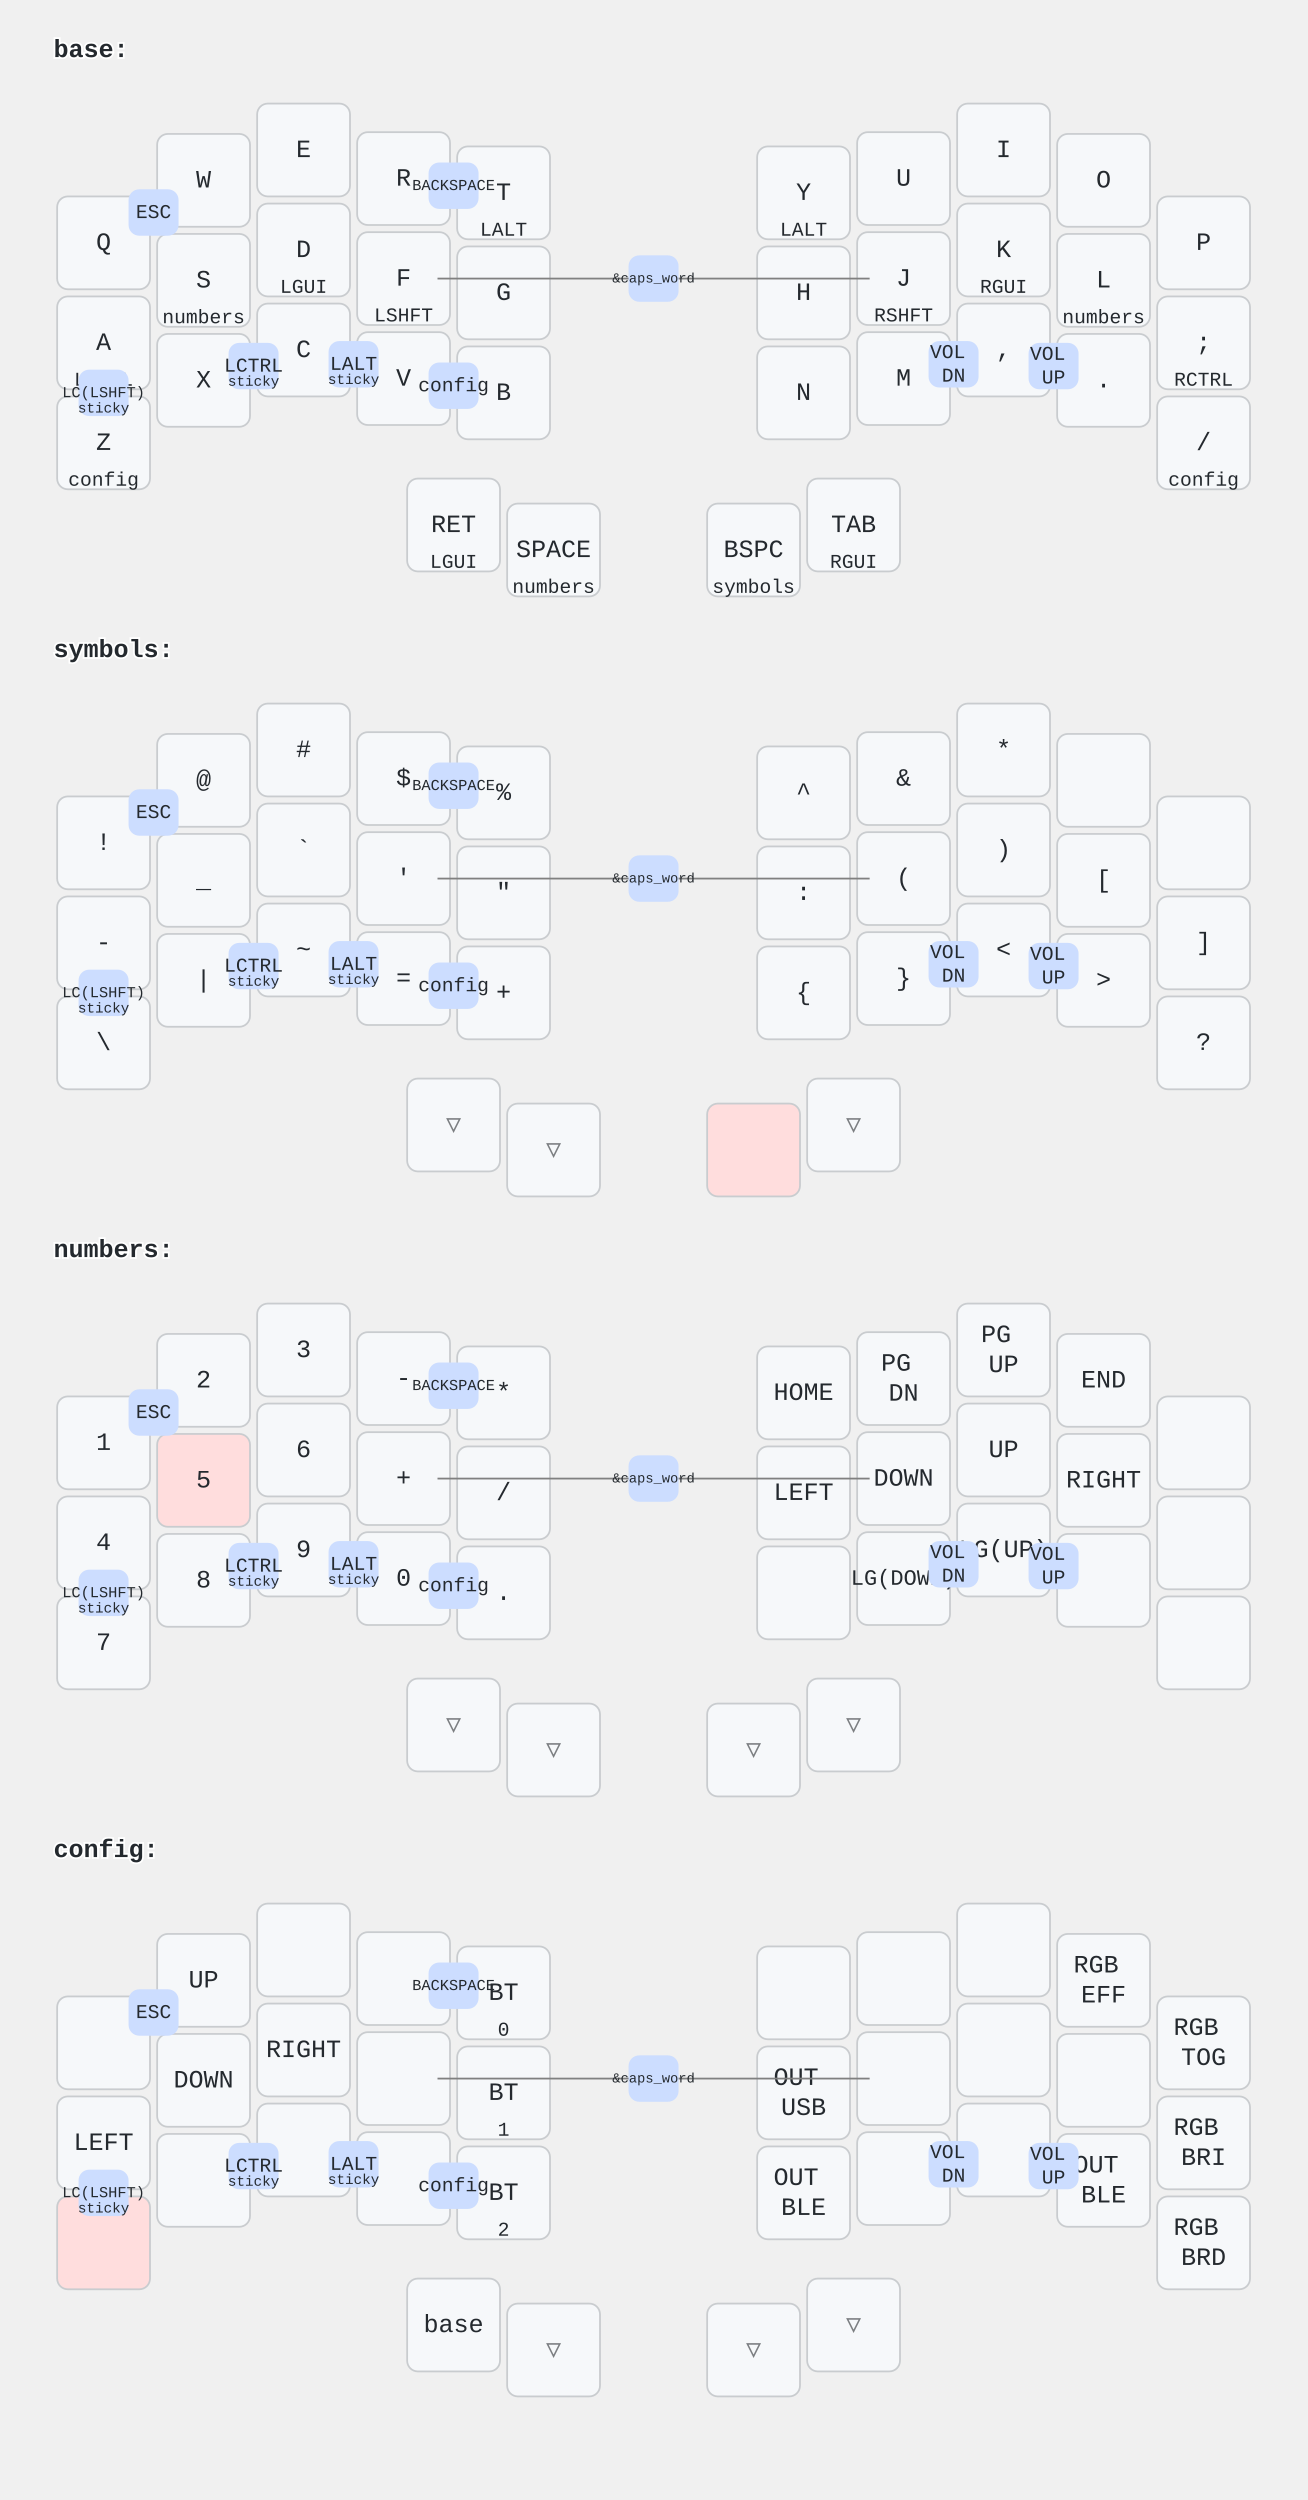
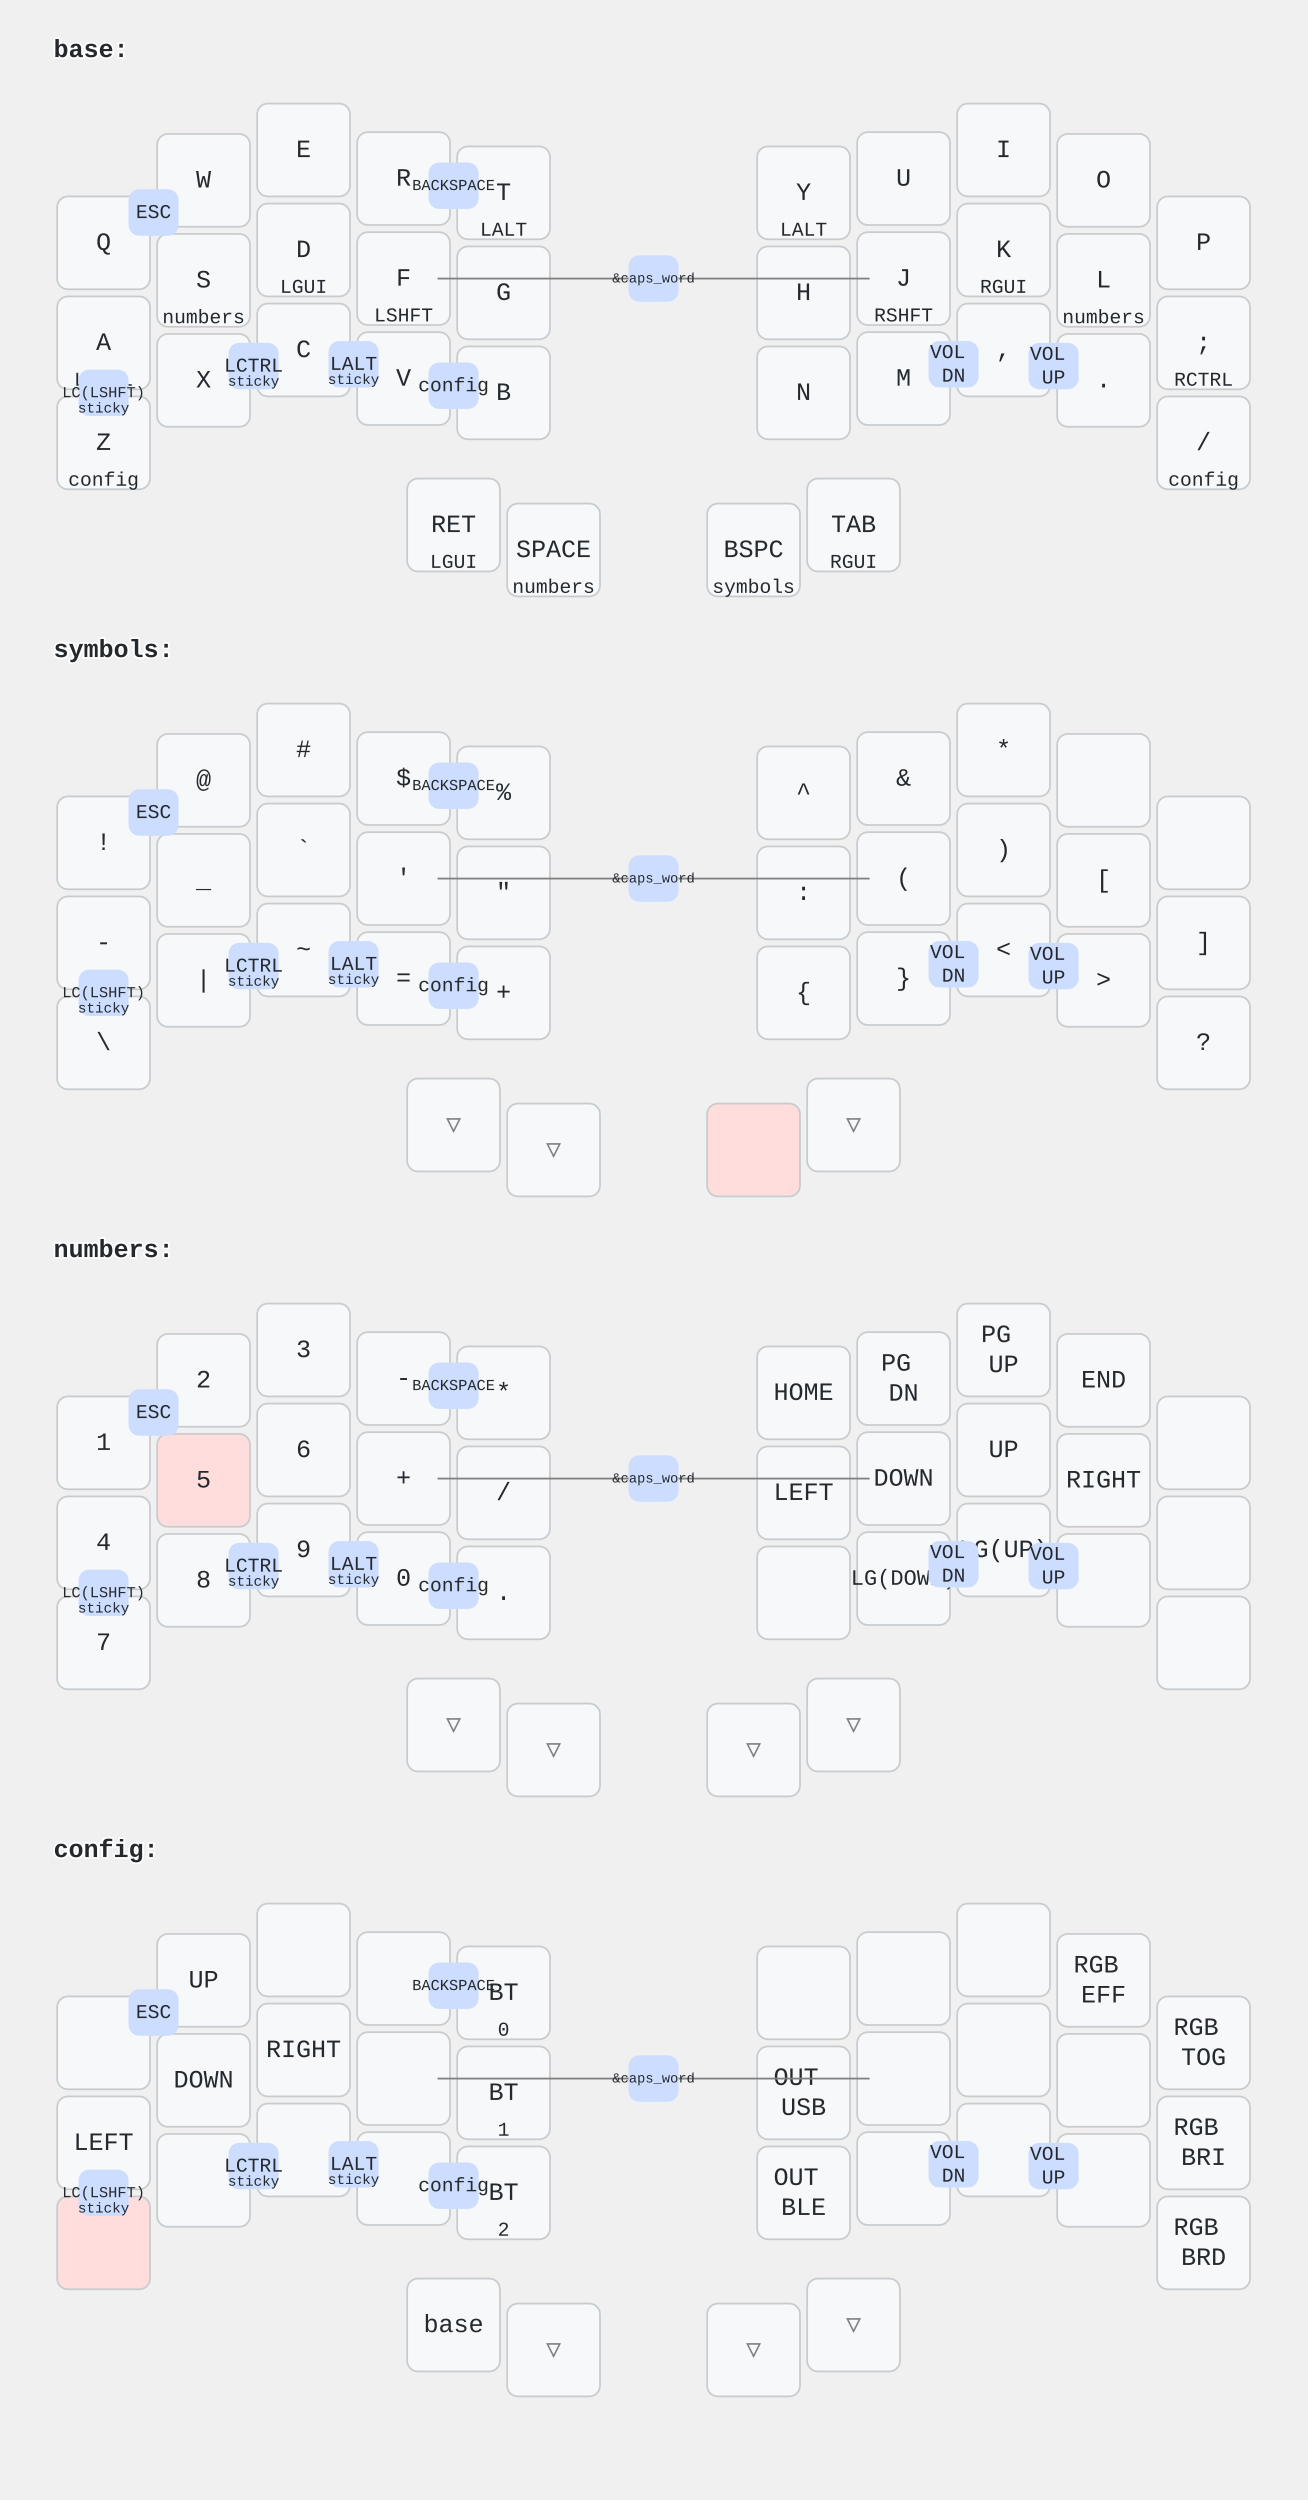
<svg xmlns="http://www.w3.org/2000/svg" width="732" height="1400" viewBox="0 0 732 1400" class="keymap">
  <style>/* inherit to force styles through use tags */
svg path {
    fill: inherit;
}

/* font and background color specifications */
svg.keymap {
    font-family: SFMono-Regular,Consolas,Liberation Mono,Menlo,monospace;
    font-size: 14px;
    font-kerning: normal;
    text-rendering: optimizeLegibility;
    fill: #24292e;
}

/* default key styling */
rect.key {
    fill: #f6f8fa;
    stroke: #c9cccf;
    stroke-width: 1;
}

/* default key side styling, only used is draw_key_sides is set */
rect.side {
    filter: brightness(90%);
}

/* color accent for combo boxes */
rect.combo, rect.combo-separate {
    fill: #cdf;
}

/* color accent for held keys */
rect.held, rect.combo.held {
    fill: #fdd;
}

/* color accent for ghost (optional) keys */
rect.ghost, rect.combo.ghost {
    stroke-dasharray: 4, 4;
    stroke-width: 2;
}

text {
    text-anchor: middle;
    dominant-baseline: middle;
}

/* styling for layer labels */
text.label {
    font-weight: bold;
    text-anchor: start;
    stroke: white;
    stroke-width: 2;
    paint-order: stroke;
}

/* styling for combo tap, and key hold/shifted label text */
text.combo, text.hold, text.shifted {
    font-size: 11px;
}

text.hold {
    text-anchor: middle;
    dominant-baseline: auto;
}

text.shifted {
    text-anchor: middle;
    dominant-baseline: hanging;
}

/* styling for hold/shifted label text in combo box */
text.combo.hold, text.combo.shifted {
    font-size: 8px;
}

/* lighter symbol for transparent keys */
text.trans {
    fill: #7b7e81;
}

/* styling for combo dendrons */
path.combo {
    stroke-width: 1;
    stroke: gray;
    fill: none;
}

/* Start Tabler Icons Cleanup */
/* cannot use height/width with glyphs */
.icon-tabler &gt; path {
    fill: inherit;
    stroke: inherit;
    stroke-width: 2;
}
/* hide tabler's default box */
.icon-tabler &gt; path[stroke="none"][fill="none"] {
    visibility: hidden;
}
/* End Tabler Icons Cleanup */
</style>
  <g transform="translate(30, 0)" class="layer-base">
    <text x="0" y="28" class="label">base:</text>
    <g transform="translate(0, 56)">
      <g transform="translate(28, 80)" class="key keypos-0">
        <rect rx="6" ry="6" x="-26" y="-26" width="52" height="52" class="key" />
        <text x="0" y="0" class="key tap">Q</text>
      </g>
      <g transform="translate(84, 45)" class="key keypos-1">
        <rect rx="6" ry="6" x="-26" y="-26" width="52" height="52" class="key" />
        <text x="0" y="0" class="key tap">W</text>
      </g>
      <g transform="translate(140, 28)" class="key keypos-2">
        <rect rx="6" ry="6" x="-26" y="-26" width="52" height="52" class="key" />
        <text x="0" y="0" class="key tap">E</text>
      </g>
      <g transform="translate(196, 44)" class="key keypos-3">
        <rect rx="6" ry="6" x="-26" y="-26" width="52" height="52" class="key" />
        <text x="0" y="0" class="key tap">R</text>
      </g>
      <g transform="translate(252, 52)" class="key keypos-4">
        <rect rx="6" ry="6" x="-26" y="-26" width="52" height="52" class="key" />
        <text x="0" y="0" class="key tap">T</text>
        <text x="0" y="24" class="key hold">LALT</text>
      </g>
      <g transform="translate(420, 52)" class="key keypos-5">
        <rect rx="6" ry="6" x="-26" y="-26" width="52" height="52" class="key" />
        <text x="0" y="0" class="key tap">Y</text>
        <text x="0" y="24" class="key hold">LALT</text>
      </g>
      <g transform="translate(476, 44)" class="key keypos-6">
        <rect rx="6" ry="6" x="-26" y="-26" width="52" height="52" class="key" />
        <text x="0" y="0" class="key tap">U</text>
      </g>
      <g transform="translate(532, 28)" class="key keypos-7">
        <rect rx="6" ry="6" x="-26" y="-26" width="52" height="52" class="key" />
        <text x="0" y="0" class="key tap">I</text>
      </g>
      <g transform="translate(588, 45)" class="key keypos-8">
        <rect rx="6" ry="6" x="-26" y="-26" width="52" height="52" class="key" />
        <text x="0" y="0" class="key tap">O</text>
      </g>
      <g transform="translate(644, 80)" class="key keypos-9">
        <rect rx="6" ry="6" x="-26" y="-26" width="52" height="52" class="key" />
        <text x="0" y="0" class="key tap">P</text>
      </g>
      <g transform="translate(28, 136)" class="key keypos-10">
        <rect rx="6" ry="6" x="-26" y="-26" width="52" height="52" class="key" />
        <text x="0" y="0" class="key tap">A</text>
        <text x="0" y="24" class="key hold">LCTRL</text>
      </g>
      <g transform="translate(84, 101)" class="key keypos-11">
        <rect rx="6" ry="6" x="-26" y="-26" width="52" height="52" class="key" />
        <text x="0" y="0" class="key tap">S</text>
        <text x="0" y="24" class="key hold">numbers</text>
      </g>
      <g transform="translate(140, 84)" class="key keypos-12">
        <rect rx="6" ry="6" x="-26" y="-26" width="52" height="52" class="key" />
        <text x="0" y="0" class="key tap">D</text>
        <text x="0" y="24" class="key hold">LGUI</text>
      </g>
      <g transform="translate(196, 100)" class="key keypos-13">
        <rect rx="6" ry="6" x="-26" y="-26" width="52" height="52" class="key" />
        <text x="0" y="0" class="key tap">F</text>
        <text x="0" y="24" class="key hold">LSHFT</text>
      </g>
      <g transform="translate(252, 108)" class="key keypos-14">
        <rect rx="6" ry="6" x="-26" y="-26" width="52" height="52" class="key" />
        <text x="0" y="0" class="key tap">G</text>
      </g>
      <g transform="translate(420, 108)" class="key keypos-15">
        <rect rx="6" ry="6" x="-26" y="-26" width="52" height="52" class="key" />
        <text x="0" y="0" class="key tap">H</text>
      </g>
      <g transform="translate(476, 100)" class="key keypos-16">
        <rect rx="6" ry="6" x="-26" y="-26" width="52" height="52" class="key" />
        <text x="0" y="0" class="key tap">J</text>
        <text x="0" y="24" class="key hold">RSHFT</text>
      </g>
      <g transform="translate(532, 84)" class="key keypos-17">
        <rect rx="6" ry="6" x="-26" y="-26" width="52" height="52" class="key" />
        <text x="0" y="0" class="key tap">K</text>
        <text x="0" y="24" class="key hold">RGUI</text>
      </g>
      <g transform="translate(588, 101)" class="key keypos-18">
        <rect rx="6" ry="6" x="-26" y="-26" width="52" height="52" class="key" />
        <text x="0" y="0" class="key tap">L</text>
        <text x="0" y="24" class="key hold">numbers</text>
      </g>
      <g transform="translate(644, 136)" class="key keypos-19">
        <rect rx="6" ry="6" x="-26" y="-26" width="52" height="52" class="key" />
        <text x="0" y="0" class="key tap">;</text>
        <text x="0" y="24" class="key hold">RCTRL</text>
      </g>
      <g transform="translate(28, 192)" class="key keypos-20">
        <rect rx="6" ry="6" x="-26" y="-26" width="52" height="52" class="key" />
        <text x="0" y="0" class="key tap">Z</text>
        <text x="0" y="24" class="key hold">config</text>
      </g>
      <g transform="translate(84, 157)" class="key keypos-21">
        <rect rx="6" ry="6" x="-26" y="-26" width="52" height="52" class="key" />
        <text x="0" y="0" class="key tap">X</text>
      </g>
      <g transform="translate(140, 140)" class="key keypos-22">
        <rect rx="6" ry="6" x="-26" y="-26" width="52" height="52" class="key" />
        <text x="0" y="0" class="key tap">C</text>
      </g>
      <g transform="translate(196, 156)" class="key keypos-23">
        <rect rx="6" ry="6" x="-26" y="-26" width="52" height="52" class="key" />
        <text x="0" y="0" class="key tap">V</text>
      </g>
      <g transform="translate(252, 164)" class="key keypos-24">
        <rect rx="6" ry="6" x="-26" y="-26" width="52" height="52" class="key" />
        <text x="0" y="0" class="key tap">B</text>
      </g>
      <g transform="translate(420, 164)" class="key keypos-25">
        <rect rx="6" ry="6" x="-26" y="-26" width="52" height="52" class="key" />
        <text x="0" y="0" class="key tap">N</text>
      </g>
      <g transform="translate(476, 156)" class="key keypos-26">
        <rect rx="6" ry="6" x="-26" y="-26" width="52" height="52" class="key" />
        <text x="0" y="0" class="key tap">M</text>
      </g>
      <g transform="translate(532, 140)" class="key keypos-27">
        <rect rx="6" ry="6" x="-26" y="-26" width="52" height="52" class="key" />
        <text x="0" y="0" class="key tap">,</text>
      </g>
      <g transform="translate(588, 157)" class="key keypos-28">
        <rect rx="6" ry="6" x="-26" y="-26" width="52" height="52" class="key" />
        <text x="0" y="0" class="key tap">.</text>
      </g>
      <g transform="translate(644, 192)" class="key keypos-29">
        <rect rx="6" ry="6" x="-26" y="-26" width="52" height="52" class="key" />
        <text x="0" y="0" class="key tap">/</text>
        <text x="0" y="24" class="key hold">config</text>
      </g>
      <g transform="translate(224, 238)" class="key keypos-30">
        <rect rx="6" ry="6" x="-26" y="-26" width="52" height="52" class="key" />
        <text x="0" y="0" class="key tap">RET</text>
        <text x="0" y="24" class="key hold">LGUI</text>
      </g>
      <g transform="translate(280, 252)" class="key keypos-31">
        <rect rx="6" ry="6" x="-26" y="-26" width="52" height="52" class="key" />
        <text x="0" y="0" class="key tap">SPACE</text>
        <text x="0" y="24" class="key hold">numbers</text>
      </g>
      <g transform="translate(392, 252)" class="key keypos-32">
        <rect rx="6" ry="6" x="-26" y="-26" width="52" height="52" class="key" />
        <text x="0" y="0" class="key tap">BSPC</text>
        <text x="0" y="24" class="key hold">symbols</text>
      </g>
      <g transform="translate(448, 238)" class="key keypos-33">
        <rect rx="6" ry="6" x="-26" y="-26" width="52" height="52" class="key" />
        <text x="0" y="0" class="key tap">TAB</text>
        <text x="0" y="24" class="key hold">RGUI</text>
      </g>
      <g class="combo combopos-0">
        <rect rx="6" ry="6" x="42" y="50" width="28" height="26" class="combo" />
        <text x="56" y="63" class="combo tap">ESC</text>
      </g>
      <g class="combo combopos-1">
        <rect rx="6" ry="6" x="210" y="35" width="28" height="26" class="combo" />
        <text x="224" y="48" class="combo tap">
          <tspan style="font-size: 78%">BACKSPACE</tspan>
        </text>
      </g>
      <g class="combo combopos-2">
        <rect rx="6" ry="6" x="490" y="135" width="28" height="26" class="combo" />
        <text x="504" y="148" class="combo tap">
          <tspan x="504" dy="-0.6em">VOL</tspan>
          <tspan x="504" dy="1.2em">DN</tspan>
        </text>
      </g>
      <g class="combo combopos-3">
        <rect rx="6" ry="6" x="546" y="136" width="28" height="26" class="combo" />
        <text x="560" y="149" class="combo tap">
          <tspan x="560" dy="-0.6em">VOL</tspan>
          <tspan x="560" dy="1.2em">UP</tspan>
        </text>
      </g>
      <g class="combo combopos-4">
        <path d="M336,100 l-121,0" class="combo" />
        <path d="M336,100 l121,0" class="combo" />
        <rect rx="6" ry="6" x="322" y="87" width="28" height="26" class="combo" />
        <text x="336" y="100" class="combo tap">
          <tspan style="font-size: 70%">&amp;caps_word</tspan>
        </text>
      </g>
      <g class="combo combopos-5">
        <rect rx="6" ry="6" x="98" y="136" width="28" height="26" class="combo" />
        <text x="112" y="149" class="combo tap">LCTRL</text>
        <text x="112" y="160" class="combo hold">sticky</text>
      </g>
      <g class="combo combopos-6">
        <rect rx="6" ry="6" x="154" y="135" width="28" height="26" class="combo" />
        <text x="168" y="148" class="combo tap">LALT</text>
        <text x="168" y="159" class="combo hold">sticky</text>
      </g>
      <g class="combo combopos-7">
        <rect rx="6" ry="6" x="14" y="151" width="28" height="26" class="combo" />
        <text x="28" y="164" class="combo tap">
          <tspan style="font-size: 78%">LC(LSHFT)</tspan>
        </text>
        <text x="28" y="175" class="combo hold">sticky</text>
      </g>
      <g class="combo combopos-8">
        <rect rx="6" ry="6" x="210" y="147" width="28" height="26" class="combo" />
        <text x="224" y="160" class="combo tap">config</text>
      </g>
    </g>
  </g>
  <g transform="translate(30, 336)" class="layer-symbols">
    <text x="0" y="28" class="label">symbols:</text>
    <g transform="translate(0, 56)">
      <g transform="translate(28, 80)" class="key keypos-0">
        <rect rx="6" ry="6" x="-26" y="-26" width="52" height="52" class="key" />
        <text x="0" y="0" class="key tap">!</text>
      </g>
      <g transform="translate(84, 45)" class="key keypos-1">
        <rect rx="6" ry="6" x="-26" y="-26" width="52" height="52" class="key" />
        <text x="0" y="0" class="key tap">@</text>
      </g>
      <g transform="translate(140, 28)" class="key keypos-2">
        <rect rx="6" ry="6" x="-26" y="-26" width="52" height="52" class="key" />
        <text x="0" y="0" class="key tap">#</text>
      </g>
      <g transform="translate(196, 44)" class="key keypos-3">
        <rect rx="6" ry="6" x="-26" y="-26" width="52" height="52" class="key" />
        <text x="0" y="0" class="key tap">$</text>
      </g>
      <g transform="translate(252, 52)" class="key keypos-4">
        <rect rx="6" ry="6" x="-26" y="-26" width="52" height="52" class="key" />
        <text x="0" y="0" class="key tap">%</text>
      </g>
      <g transform="translate(420, 52)" class="key keypos-5">
        <rect rx="6" ry="6" x="-26" y="-26" width="52" height="52" class="key" />
        <text x="0" y="0" class="key tap">^</text>
      </g>
      <g transform="translate(476, 44)" class="key keypos-6">
        <rect rx="6" ry="6" x="-26" y="-26" width="52" height="52" class="key" />
        <text x="0" y="0" class="key tap">&amp;</text>
      </g>
      <g transform="translate(532, 28)" class="key keypos-7">
        <rect rx="6" ry="6" x="-26" y="-26" width="52" height="52" class="key" />
        <text x="0" y="0" class="key tap">*</text>
      </g>
      <g transform="translate(588, 45)" class="key keypos-8">
        <rect rx="6" ry="6" x="-26" y="-26" width="52" height="52" class="key" />
      </g>
      <g transform="translate(644, 80)" class="key keypos-9">
        <rect rx="6" ry="6" x="-26" y="-26" width="52" height="52" class="key" />
      </g>
      <g transform="translate(28, 136)" class="key keypos-10">
        <rect rx="6" ry="6" x="-26" y="-26" width="52" height="52" class="key" />
        <text x="0" y="0" class="key tap">-</text>
      </g>
      <g transform="translate(84, 101)" class="key keypos-11">
        <rect rx="6" ry="6" x="-26" y="-26" width="52" height="52" class="key" />
        <text x="0" y="0" class="key tap">_</text>
      </g>
      <g transform="translate(140, 84)" class="key keypos-12">
        <rect rx="6" ry="6" x="-26" y="-26" width="52" height="52" class="key" />
        <text x="0" y="0" class="key tap">`</text>
      </g>
      <g transform="translate(196, 100)" class="key keypos-13">
        <rect rx="6" ry="6" x="-26" y="-26" width="52" height="52" class="key" />
        <text x="0" y="0" class="key tap">'</text>
      </g>
      <g transform="translate(252, 108)" class="key keypos-14">
        <rect rx="6" ry="6" x="-26" y="-26" width="52" height="52" class="key" />
        <text x="0" y="0" class="key tap">"</text>
      </g>
      <g transform="translate(420, 108)" class="key keypos-15">
        <rect rx="6" ry="6" x="-26" y="-26" width="52" height="52" class="key" />
        <text x="0" y="0" class="key tap">:</text>
      </g>
      <g transform="translate(476, 100)" class="key keypos-16">
        <rect rx="6" ry="6" x="-26" y="-26" width="52" height="52" class="key" />
        <text x="0" y="0" class="key tap">(</text>
      </g>
      <g transform="translate(532, 84)" class="key keypos-17">
        <rect rx="6" ry="6" x="-26" y="-26" width="52" height="52" class="key" />
        <text x="0" y="0" class="key tap">)</text>
      </g>
      <g transform="translate(588, 101)" class="key keypos-18">
        <rect rx="6" ry="6" x="-26" y="-26" width="52" height="52" class="key" />
        <text x="0" y="0" class="key tap">[</text>
      </g>
      <g transform="translate(644, 136)" class="key keypos-19">
        <rect rx="6" ry="6" x="-26" y="-26" width="52" height="52" class="key" />
        <text x="0" y="0" class="key tap">]</text>
      </g>
      <g transform="translate(28, 192)" class="key keypos-20">
        <rect rx="6" ry="6" x="-26" y="-26" width="52" height="52" class="key" />
        <text x="0" y="0" class="key tap">\</text>
      </g>
      <g transform="translate(84, 157)" class="key keypos-21">
        <rect rx="6" ry="6" x="-26" y="-26" width="52" height="52" class="key" />
        <text x="0" y="0" class="key tap">|</text>
      </g>
      <g transform="translate(140, 140)" class="key keypos-22">
        <rect rx="6" ry="6" x="-26" y="-26" width="52" height="52" class="key" />
        <text x="0" y="0" class="key tap">~</text>
      </g>
      <g transform="translate(196, 156)" class="key keypos-23">
        <rect rx="6" ry="6" x="-26" y="-26" width="52" height="52" class="key" />
        <text x="0" y="0" class="key tap">=</text>
      </g>
      <g transform="translate(252, 164)" class="key keypos-24">
        <rect rx="6" ry="6" x="-26" y="-26" width="52" height="52" class="key" />
        <text x="0" y="0" class="key tap">+</text>
      </g>
      <g transform="translate(420, 164)" class="key keypos-25">
        <rect rx="6" ry="6" x="-26" y="-26" width="52" height="52" class="key" />
        <text x="0" y="0" class="key tap">{</text>
      </g>
      <g transform="translate(476, 156)" class="key keypos-26">
        <rect rx="6" ry="6" x="-26" y="-26" width="52" height="52" class="key" />
        <text x="0" y="0" class="key tap">}</text>
      </g>
      <g transform="translate(532, 140)" class="key keypos-27">
        <rect rx="6" ry="6" x="-26" y="-26" width="52" height="52" class="key" />
        <text x="0" y="0" class="key tap">&lt;</text>
      </g>
      <g transform="translate(588, 157)" class="key keypos-28">
        <rect rx="6" ry="6" x="-26" y="-26" width="52" height="52" class="key" />
        <text x="0" y="0" class="key tap">&gt;</text>
      </g>
      <g transform="translate(644, 192)" class="key keypos-29">
        <rect rx="6" ry="6" x="-26" y="-26" width="52" height="52" class="key" />
        <text x="0" y="0" class="key tap">?</text>
      </g>
      <g transform="translate(224, 238)" class="key trans keypos-30">
        <rect rx="6" ry="6" x="-26" y="-26" width="52" height="52" class="key trans" />
        <text x="0" y="0" class="key trans tap">▽</text>
      </g>
      <g transform="translate(280, 252)" class="key trans keypos-31">
        <rect rx="6" ry="6" x="-26" y="-26" width="52" height="52" class="key trans" />
        <text x="0" y="0" class="key trans tap">▽</text>
      </g>
      <g transform="translate(392, 252)" class="key held keypos-32">
        <rect rx="6" ry="6" x="-26" y="-26" width="52" height="52" class="key held" />
      </g>
      <g transform="translate(448, 238)" class="key trans keypos-33">
        <rect rx="6" ry="6" x="-26" y="-26" width="52" height="52" class="key trans" />
        <text x="0" y="0" class="key trans tap">▽</text>
      </g>
      <g class="combo combopos-0">
        <rect rx="6" ry="6" x="42" y="50" width="28" height="26" class="combo" />
        <text x="56" y="63" class="combo tap">ESC</text>
      </g>
      <g class="combo combopos-1">
        <rect rx="6" ry="6" x="210" y="35" width="28" height="26" class="combo" />
        <text x="224" y="48" class="combo tap">
          <tspan style="font-size: 78%">BACKSPACE</tspan>
        </text>
      </g>
      <g class="combo combopos-2">
        <rect rx="6" ry="6" x="490" y="135" width="28" height="26" class="combo" />
        <text x="504" y="148" class="combo tap">
          <tspan x="504" dy="-0.6em">VOL</tspan>
          <tspan x="504" dy="1.2em">DN</tspan>
        </text>
      </g>
      <g class="combo combopos-3">
        <rect rx="6" ry="6" x="546" y="136" width="28" height="26" class="combo" />
        <text x="560" y="149" class="combo tap">
          <tspan x="560" dy="-0.6em">VOL</tspan>
          <tspan x="560" dy="1.2em">UP</tspan>
        </text>
      </g>
      <g class="combo combopos-4">
        <path d="M336,100 l-121,0" class="combo" />
        <path d="M336,100 l121,0" class="combo" />
        <rect rx="6" ry="6" x="322" y="87" width="28" height="26" class="combo" />
        <text x="336" y="100" class="combo tap">
          <tspan style="font-size: 70%">&amp;caps_word</tspan>
        </text>
      </g>
      <g class="combo combopos-5">
        <rect rx="6" ry="6" x="98" y="136" width="28" height="26" class="combo" />
        <text x="112" y="149" class="combo tap">LCTRL</text>
        <text x="112" y="160" class="combo hold">sticky</text>
      </g>
      <g class="combo combopos-6">
        <rect rx="6" ry="6" x="154" y="135" width="28" height="26" class="combo" />
        <text x="168" y="148" class="combo tap">LALT</text>
        <text x="168" y="159" class="combo hold">sticky</text>
      </g>
      <g class="combo combopos-7">
        <rect rx="6" ry="6" x="14" y="151" width="28" height="26" class="combo" />
        <text x="28" y="164" class="combo tap">
          <tspan style="font-size: 78%">LC(LSHFT)</tspan>
        </text>
        <text x="28" y="175" class="combo hold">sticky</text>
      </g>
      <g class="combo combopos-8">
        <rect rx="6" ry="6" x="210" y="147" width="28" height="26" class="combo" />
        <text x="224" y="160" class="combo tap">config</text>
      </g>
    </g>
  </g>
  <g transform="translate(30, 672)" class="layer-numbers">
    <text x="0" y="28" class="label">numbers:</text>
    <g transform="translate(0, 56)">
      <g transform="translate(28, 80)" class="key keypos-0">
        <rect rx="6" ry="6" x="-26" y="-26" width="52" height="52" class="key" />
        <text x="0" y="0" class="key tap">1</text>
      </g>
      <g transform="translate(84, 45)" class="key keypos-1">
        <rect rx="6" ry="6" x="-26" y="-26" width="52" height="52" class="key" />
        <text x="0" y="0" class="key tap">2</text>
      </g>
      <g transform="translate(140, 28)" class="key keypos-2">
        <rect rx="6" ry="6" x="-26" y="-26" width="52" height="52" class="key" />
        <text x="0" y="0" class="key tap">3</text>
      </g>
      <g transform="translate(196, 44)" class="key keypos-3">
        <rect rx="6" ry="6" x="-26" y="-26" width="52" height="52" class="key" />
        <text x="0" y="0" class="key tap">-</text>
      </g>
      <g transform="translate(252, 52)" class="key keypos-4">
        <rect rx="6" ry="6" x="-26" y="-26" width="52" height="52" class="key" />
        <text x="0" y="0" class="key tap">*</text>
      </g>
      <g transform="translate(420, 52)" class="key keypos-5">
        <rect rx="6" ry="6" x="-26" y="-26" width="52" height="52" class="key" />
        <text x="0" y="0" class="key tap">HOME</text>
      </g>
      <g transform="translate(476, 44)" class="key keypos-6">
        <rect rx="6" ry="6" x="-26" y="-26" width="52" height="52" class="key" />
        <text x="0" y="0" class="key tap">
          <tspan x="0" dy="-0.6em">PG</tspan>
          <tspan x="0" dy="1.2em">DN</tspan>
        </text>
      </g>
      <g transform="translate(532, 28)" class="key keypos-7">
        <rect rx="6" ry="6" x="-26" y="-26" width="52" height="52" class="key" />
        <text x="0" y="0" class="key tap">
          <tspan x="0" dy="-0.6em">PG</tspan>
          <tspan x="0" dy="1.2em">UP</tspan>
        </text>
      </g>
      <g transform="translate(588, 45)" class="key keypos-8">
        <rect rx="6" ry="6" x="-26" y="-26" width="52" height="52" class="key" />
        <text x="0" y="0" class="key tap">END</text>
      </g>
      <g transform="translate(644, 80)" class="key keypos-9">
        <rect rx="6" ry="6" x="-26" y="-26" width="52" height="52" class="key" />
      </g>
      <g transform="translate(28, 136)" class="key keypos-10">
        <rect rx="6" ry="6" x="-26" y="-26" width="52" height="52" class="key" />
        <text x="0" y="0" class="key tap">4</text>
      </g>
      <g transform="translate(84, 101)" class="key held keypos-11">
        <rect rx="6" ry="6" x="-26" y="-26" width="52" height="52" class="key held" />
        <text x="0" y="0" class="key held tap">5</text>
      </g>
      <g transform="translate(140, 84)" class="key keypos-12">
        <rect rx="6" ry="6" x="-26" y="-26" width="52" height="52" class="key" />
        <text x="0" y="0" class="key tap">6</text>
      </g>
      <g transform="translate(196, 100)" class="key keypos-13">
        <rect rx="6" ry="6" x="-26" y="-26" width="52" height="52" class="key" />
        <text x="0" y="0" class="key tap">+</text>
      </g>
      <g transform="translate(252, 108)" class="key keypos-14">
        <rect rx="6" ry="6" x="-26" y="-26" width="52" height="52" class="key" />
        <text x="0" y="0" class="key tap">/</text>
      </g>
      <g transform="translate(420, 108)" class="key keypos-15">
        <rect rx="6" ry="6" x="-26" y="-26" width="52" height="52" class="key" />
        <text x="0" y="0" class="key tap">LEFT</text>
      </g>
      <g transform="translate(476, 100)" class="key keypos-16">
        <rect rx="6" ry="6" x="-26" y="-26" width="52" height="52" class="key" />
        <text x="0" y="0" class="key tap">DOWN</text>
      </g>
      <g transform="translate(532, 84)" class="key keypos-17">
        <rect rx="6" ry="6" x="-26" y="-26" width="52" height="52" class="key" />
        <text x="0" y="0" class="key tap">UP</text>
      </g>
      <g transform="translate(588, 101)" class="key keypos-18">
        <rect rx="6" ry="6" x="-26" y="-26" width="52" height="52" class="key" />
        <text x="0" y="0" class="key tap">RIGHT</text>
      </g>
      <g transform="translate(644, 136)" class="key keypos-19">
        <rect rx="6" ry="6" x="-26" y="-26" width="52" height="52" class="key" />
      </g>
      <g transform="translate(28, 192)" class="key keypos-20">
        <rect rx="6" ry="6" x="-26" y="-26" width="52" height="52" class="key" />
        <text x="0" y="0" class="key tap">7</text>
      </g>
      <g transform="translate(84, 157)" class="key keypos-21">
        <rect rx="6" ry="6" x="-26" y="-26" width="52" height="52" class="key" />
        <text x="0" y="0" class="key tap">8</text>
      </g>
      <g transform="translate(140, 140)" class="key keypos-22">
        <rect rx="6" ry="6" x="-26" y="-26" width="52" height="52" class="key" />
        <text x="0" y="0" class="key tap">9</text>
      </g>
      <g transform="translate(196, 156)" class="key keypos-23">
        <rect rx="6" ry="6" x="-26" y="-26" width="52" height="52" class="key" />
        <text x="0" y="0" class="key tap">0</text>
      </g>
      <g transform="translate(252, 164)" class="key keypos-24">
        <rect rx="6" ry="6" x="-26" y="-26" width="52" height="52" class="key" />
        <text x="0" y="0" class="key tap">.</text>
      </g>
      <g transform="translate(420, 164)" class="key keypos-25">
        <rect rx="6" ry="6" x="-26" y="-26" width="52" height="52" class="key" />
      </g>
      <g transform="translate(476, 156)" class="key keypos-26">
        <rect rx="6" ry="6" x="-26" y="-26" width="52" height="52" class="key" />
        <text x="0" y="0" class="key tap">
          <tspan style="font-size: 88%">LG(DOWN)</tspan>
        </text>
      </g>
      <g transform="translate(532, 140)" class="key keypos-27">
        <rect rx="6" ry="6" x="-26" y="-26" width="52" height="52" class="key" />
        <text x="0" y="0" class="key tap">LG(UP)</text>
      </g>
      <g transform="translate(588, 157)" class="key keypos-28">
        <rect rx="6" ry="6" x="-26" y="-26" width="52" height="52" class="key" />
      </g>
      <g transform="translate(644, 192)" class="key keypos-29">
        <rect rx="6" ry="6" x="-26" y="-26" width="52" height="52" class="key" />
      </g>
      <g transform="translate(224, 238)" class="key trans keypos-30">
        <rect rx="6" ry="6" x="-26" y="-26" width="52" height="52" class="key trans" />
        <text x="0" y="0" class="key trans tap">▽</text>
      </g>
      <g transform="translate(280, 252)" class="key trans keypos-31">
        <rect rx="6" ry="6" x="-26" y="-26" width="52" height="52" class="key trans" />
        <text x="0" y="0" class="key trans tap">▽</text>
      </g>
      <g transform="translate(392, 252)" class="key trans keypos-32">
        <rect rx="6" ry="6" x="-26" y="-26" width="52" height="52" class="key trans" />
        <text x="0" y="0" class="key trans tap">▽</text>
      </g>
      <g transform="translate(448, 238)" class="key trans keypos-33">
        <rect rx="6" ry="6" x="-26" y="-26" width="52" height="52" class="key trans" />
        <text x="0" y="0" class="key trans tap">▽</text>
      </g>
      <g class="combo combopos-0">
        <rect rx="6" ry="6" x="42" y="50" width="28" height="26" class="combo" />
        <text x="56" y="63" class="combo tap">ESC</text>
      </g>
      <g class="combo combopos-1">
        <rect rx="6" ry="6" x="210" y="35" width="28" height="26" class="combo" />
        <text x="224" y="48" class="combo tap">
          <tspan style="font-size: 78%">BACKSPACE</tspan>
        </text>
      </g>
      <g class="combo combopos-2">
        <rect rx="6" ry="6" x="490" y="135" width="28" height="26" class="combo" />
        <text x="504" y="148" class="combo tap">
          <tspan x="504" dy="-0.6em">VOL</tspan>
          <tspan x="504" dy="1.2em">DN</tspan>
        </text>
      </g>
      <g class="combo combopos-3">
        <rect rx="6" ry="6" x="546" y="136" width="28" height="26" class="combo" />
        <text x="560" y="149" class="combo tap">
          <tspan x="560" dy="-0.6em">VOL</tspan>
          <tspan x="560" dy="1.2em">UP</tspan>
        </text>
      </g>
      <g class="combo combopos-4">
        <path d="M336,100 l-121,0" class="combo" />
        <path d="M336,100 l121,0" class="combo" />
        <rect rx="6" ry="6" x="322" y="87" width="28" height="26" class="combo" />
        <text x="336" y="100" class="combo tap">
          <tspan style="font-size: 70%">&amp;caps_word</tspan>
        </text>
      </g>
      <g class="combo combopos-5">
        <rect rx="6" ry="6" x="98" y="136" width="28" height="26" class="combo" />
        <text x="112" y="149" class="combo tap">LCTRL</text>
        <text x="112" y="160" class="combo hold">sticky</text>
      </g>
      <g class="combo combopos-6">
        <rect rx="6" ry="6" x="154" y="135" width="28" height="26" class="combo" />
        <text x="168" y="148" class="combo tap">LALT</text>
        <text x="168" y="159" class="combo hold">sticky</text>
      </g>
      <g class="combo combopos-7">
        <rect rx="6" ry="6" x="14" y="151" width="28" height="26" class="combo" />
        <text x="28" y="164" class="combo tap">
          <tspan style="font-size: 78%">LC(LSHFT)</tspan>
        </text>
        <text x="28" y="175" class="combo hold">sticky</text>
      </g>
      <g class="combo combopos-8">
        <rect rx="6" ry="6" x="210" y="147" width="28" height="26" class="combo" />
        <text x="224" y="160" class="combo tap">config</text>
      </g>
    </g>
  </g>
  <g transform="translate(30, 1008)" class="layer-config">
    <text x="0" y="28" class="label">config:</text>
    <g transform="translate(0, 56)">
      <g transform="translate(28, 80)" class="key keypos-0">
        <rect rx="6" ry="6" x="-26" y="-26" width="52" height="52" class="key" />
      </g>
      <g transform="translate(84, 45)" class="key keypos-1">
        <rect rx="6" ry="6" x="-26" y="-26" width="52" height="52" class="key" />
        <text x="0" y="0" class="key tap">UP</text>
      </g>
      <g transform="translate(140, 28)" class="key keypos-2">
        <rect rx="6" ry="6" x="-26" y="-26" width="52" height="52" class="key" />
      </g>
      <g transform="translate(196, 44)" class="key keypos-3">
        <rect rx="6" ry="6" x="-26" y="-26" width="52" height="52" class="key" />
      </g>
      <g transform="translate(252, 52)" class="key keypos-4">
        <rect rx="6" ry="6" x="-26" y="-26" width="52" height="52" class="key" />
        <text x="0" y="0" class="key tap">BT</text>
        <text x="0" y="24" class="key hold">0</text>
      </g>
      <g transform="translate(420, 52)" class="key keypos-5">
        <rect rx="6" ry="6" x="-26" y="-26" width="52" height="52" class="key" />
      </g>
      <g transform="translate(476, 44)" class="key keypos-6">
        <rect rx="6" ry="6" x="-26" y="-26" width="52" height="52" class="key" />
      </g>
      <g transform="translate(532, 28)" class="key keypos-7">
        <rect rx="6" ry="6" x="-26" y="-26" width="52" height="52" class="key" />
      </g>
      <g transform="translate(588, 45)" class="key keypos-8">
        <rect rx="6" ry="6" x="-26" y="-26" width="52" height="52" class="key" />
        <text x="0" y="0" class="key tap">
          <tspan x="0" dy="-0.6em">RGB</tspan>
          <tspan x="0" dy="1.2em">EFF</tspan>
        </text>
      </g>
      <g transform="translate(644, 80)" class="key keypos-9">
        <rect rx="6" ry="6" x="-26" y="-26" width="52" height="52" class="key" />
        <text x="0" y="0" class="key tap">
          <tspan x="0" dy="-0.6em">RGB</tspan>
          <tspan x="0" dy="1.2em">TOG</tspan>
        </text>
      </g>
      <g transform="translate(28, 136)" class="key keypos-10">
        <rect rx="6" ry="6" x="-26" y="-26" width="52" height="52" class="key" />
        <text x="0" y="0" class="key tap">LEFT</text>
      </g>
      <g transform="translate(84, 101)" class="key keypos-11">
        <rect rx="6" ry="6" x="-26" y="-26" width="52" height="52" class="key" />
        <text x="0" y="0" class="key tap">DOWN</text>
      </g>
      <g transform="translate(140, 84)" class="key keypos-12">
        <rect rx="6" ry="6" x="-26" y="-26" width="52" height="52" class="key" />
        <text x="0" y="0" class="key tap">RIGHT</text>
      </g>
      <g transform="translate(196, 100)" class="key keypos-13">
        <rect rx="6" ry="6" x="-26" y="-26" width="52" height="52" class="key" />
      </g>
      <g transform="translate(252, 108)" class="key keypos-14">
        <rect rx="6" ry="6" x="-26" y="-26" width="52" height="52" class="key" />
        <text x="0" y="0" class="key tap">BT</text>
        <text x="0" y="24" class="key hold">1</text>
      </g>
      <g transform="translate(420, 108)" class="key keypos-15">
        <rect rx="6" ry="6" x="-26" y="-26" width="52" height="52" class="key" />
        <text x="0" y="0" class="key tap">
          <tspan x="0" dy="-0.6em">OUT</tspan>
          <tspan x="0" dy="1.2em">USB</tspan>
        </text>
      </g>
      <g transform="translate(476, 100)" class="key keypos-16">
        <rect rx="6" ry="6" x="-26" y="-26" width="52" height="52" class="key" />
      </g>
      <g transform="translate(532, 84)" class="key keypos-17">
        <rect rx="6" ry="6" x="-26" y="-26" width="52" height="52" class="key" />
      </g>
      <g transform="translate(588, 101)" class="key keypos-18">
        <rect rx="6" ry="6" x="-26" y="-26" width="52" height="52" class="key" />
      </g>
      <g transform="translate(644, 136)" class="key keypos-19">
        <rect rx="6" ry="6" x="-26" y="-26" width="52" height="52" class="key" />
        <text x="0" y="0" class="key tap">
          <tspan x="0" dy="-0.6em">RGB</tspan>
          <tspan x="0" dy="1.2em">BRI</tspan>
        </text>
      </g>
      <g transform="translate(28, 192)" class="key held keypos-20">
        <rect rx="6" ry="6" x="-26" y="-26" width="52" height="52" class="key held" />
      </g>
      <g transform="translate(84, 157)" class="key keypos-21">
        <rect rx="6" ry="6" x="-26" y="-26" width="52" height="52" class="key" />
      </g>
      <g transform="translate(140, 140)" class="key keypos-22">
        <rect rx="6" ry="6" x="-26" y="-26" width="52" height="52" class="key" />
      </g>
      <g transform="translate(196, 156)" class="key keypos-23">
        <rect rx="6" ry="6" x="-26" y="-26" width="52" height="52" class="key" />
      </g>
      <g transform="translate(252, 164)" class="key keypos-24">
        <rect rx="6" ry="6" x="-26" y="-26" width="52" height="52" class="key" />
        <text x="0" y="0" class="key tap">BT</text>
        <text x="0" y="24" class="key hold">2</text>
      </g>
      <g transform="translate(420, 164)" class="key keypos-25">
        <rect rx="6" ry="6" x="-26" y="-26" width="52" height="52" class="key" />
        <text x="0" y="0" class="key tap">
          <tspan x="0" dy="-0.6em">OUT</tspan>
          <tspan x="0" dy="1.2em">BLE</tspan>
        </text>
      </g>
      <g transform="translate(476, 156)" class="key keypos-26">
        <rect rx="6" ry="6" x="-26" y="-26" width="52" height="52" class="key" />
      </g>
      <g transform="translate(532, 140)" class="key keypos-27">
        <rect rx="6" ry="6" x="-26" y="-26" width="52" height="52" class="key" />
      </g>
      <g transform="translate(588, 157)" class="key keypos-28">
        <rect rx="6" ry="6" x="-26" y="-26" width="52" height="52" class="key" />
-         <text x="0" y="0" class="key tap">
-           <tspan x="0" dy="-0.6em">OUT</tspan>
-           <tspan x="0" dy="1.2em">BLE</tspan>
-         </text>
      </g>
      <g transform="translate(644, 192)" class="key keypos-29">
        <rect rx="6" ry="6" x="-26" y="-26" width="52" height="52" class="key" />
        <text x="0" y="0" class="key tap">
          <tspan x="0" dy="-0.6em">RGB</tspan>
          <tspan x="0" dy="1.2em">BRD</tspan>
        </text>
      </g>
      <g transform="translate(224, 238)" class="key keypos-30">
        <rect rx="6" ry="6" x="-26" y="-26" width="52" height="52" class="key" />
        <text x="0" y="0" class="key tap">base</text>
      </g>
      <g transform="translate(280, 252)" class="key trans keypos-31">
        <rect rx="6" ry="6" x="-26" y="-26" width="52" height="52" class="key trans" />
        <text x="0" y="0" class="key trans tap">▽</text>
      </g>
      <g transform="translate(392, 252)" class="key trans keypos-32">
        <rect rx="6" ry="6" x="-26" y="-26" width="52" height="52" class="key trans" />
        <text x="0" y="0" class="key trans tap">▽</text>
      </g>
      <g transform="translate(448, 238)" class="key trans keypos-33">
        <rect rx="6" ry="6" x="-26" y="-26" width="52" height="52" class="key trans" />
        <text x="0" y="0" class="key trans tap">▽</text>
      </g>
      <g class="combo combopos-0">
        <rect rx="6" ry="6" x="42" y="50" width="28" height="26" class="combo" />
        <text x="56" y="63" class="combo tap">ESC</text>
      </g>
      <g class="combo combopos-1">
        <rect rx="6" ry="6" x="210" y="35" width="28" height="26" class="combo" />
        <text x="224" y="48" class="combo tap">
          <tspan style="font-size: 78%">BACKSPACE</tspan>
        </text>
      </g>
      <g class="combo combopos-2">
        <rect rx="6" ry="6" x="490" y="135" width="28" height="26" class="combo" />
        <text x="504" y="148" class="combo tap">
          <tspan x="504" dy="-0.6em">VOL</tspan>
          <tspan x="504" dy="1.2em">DN</tspan>
        </text>
      </g>
      <g class="combo combopos-3">
        <rect rx="6" ry="6" x="546" y="136" width="28" height="26" class="combo" />
        <text x="560" y="149" class="combo tap">
          <tspan x="560" dy="-0.6em">VOL</tspan>
          <tspan x="560" dy="1.2em">UP</tspan>
        </text>
      </g>
      <g class="combo combopos-4">
        <path d="M336,100 l-121,0" class="combo" />
        <path d="M336,100 l121,0" class="combo" />
        <rect rx="6" ry="6" x="322" y="87" width="28" height="26" class="combo" />
        <text x="336" y="100" class="combo tap">
          <tspan style="font-size: 70%">&amp;caps_word</tspan>
        </text>
      </g>
      <g class="combo combopos-5">
        <rect rx="6" ry="6" x="98" y="136" width="28" height="26" class="combo" />
        <text x="112" y="149" class="combo tap">LCTRL</text>
        <text x="112" y="160" class="combo hold">sticky</text>
      </g>
      <g class="combo combopos-6">
        <rect rx="6" ry="6" x="154" y="135" width="28" height="26" class="combo" />
        <text x="168" y="148" class="combo tap">LALT</text>
        <text x="168" y="159" class="combo hold">sticky</text>
      </g>
      <g class="combo combopos-7">
        <rect rx="6" ry="6" x="14" y="151" width="28" height="26" class="combo" />
        <text x="28" y="164" class="combo tap">
          <tspan style="font-size: 78%">LC(LSHFT)</tspan>
        </text>
        <text x="28" y="175" class="combo hold">sticky</text>
      </g>
      <g class="combo combopos-8">
        <rect rx="6" ry="6" x="210" y="147" width="28" height="26" class="combo" />
        <text x="224" y="160" class="combo tap">config</text>
      </g>
    </g>
  </g>
</svg>
